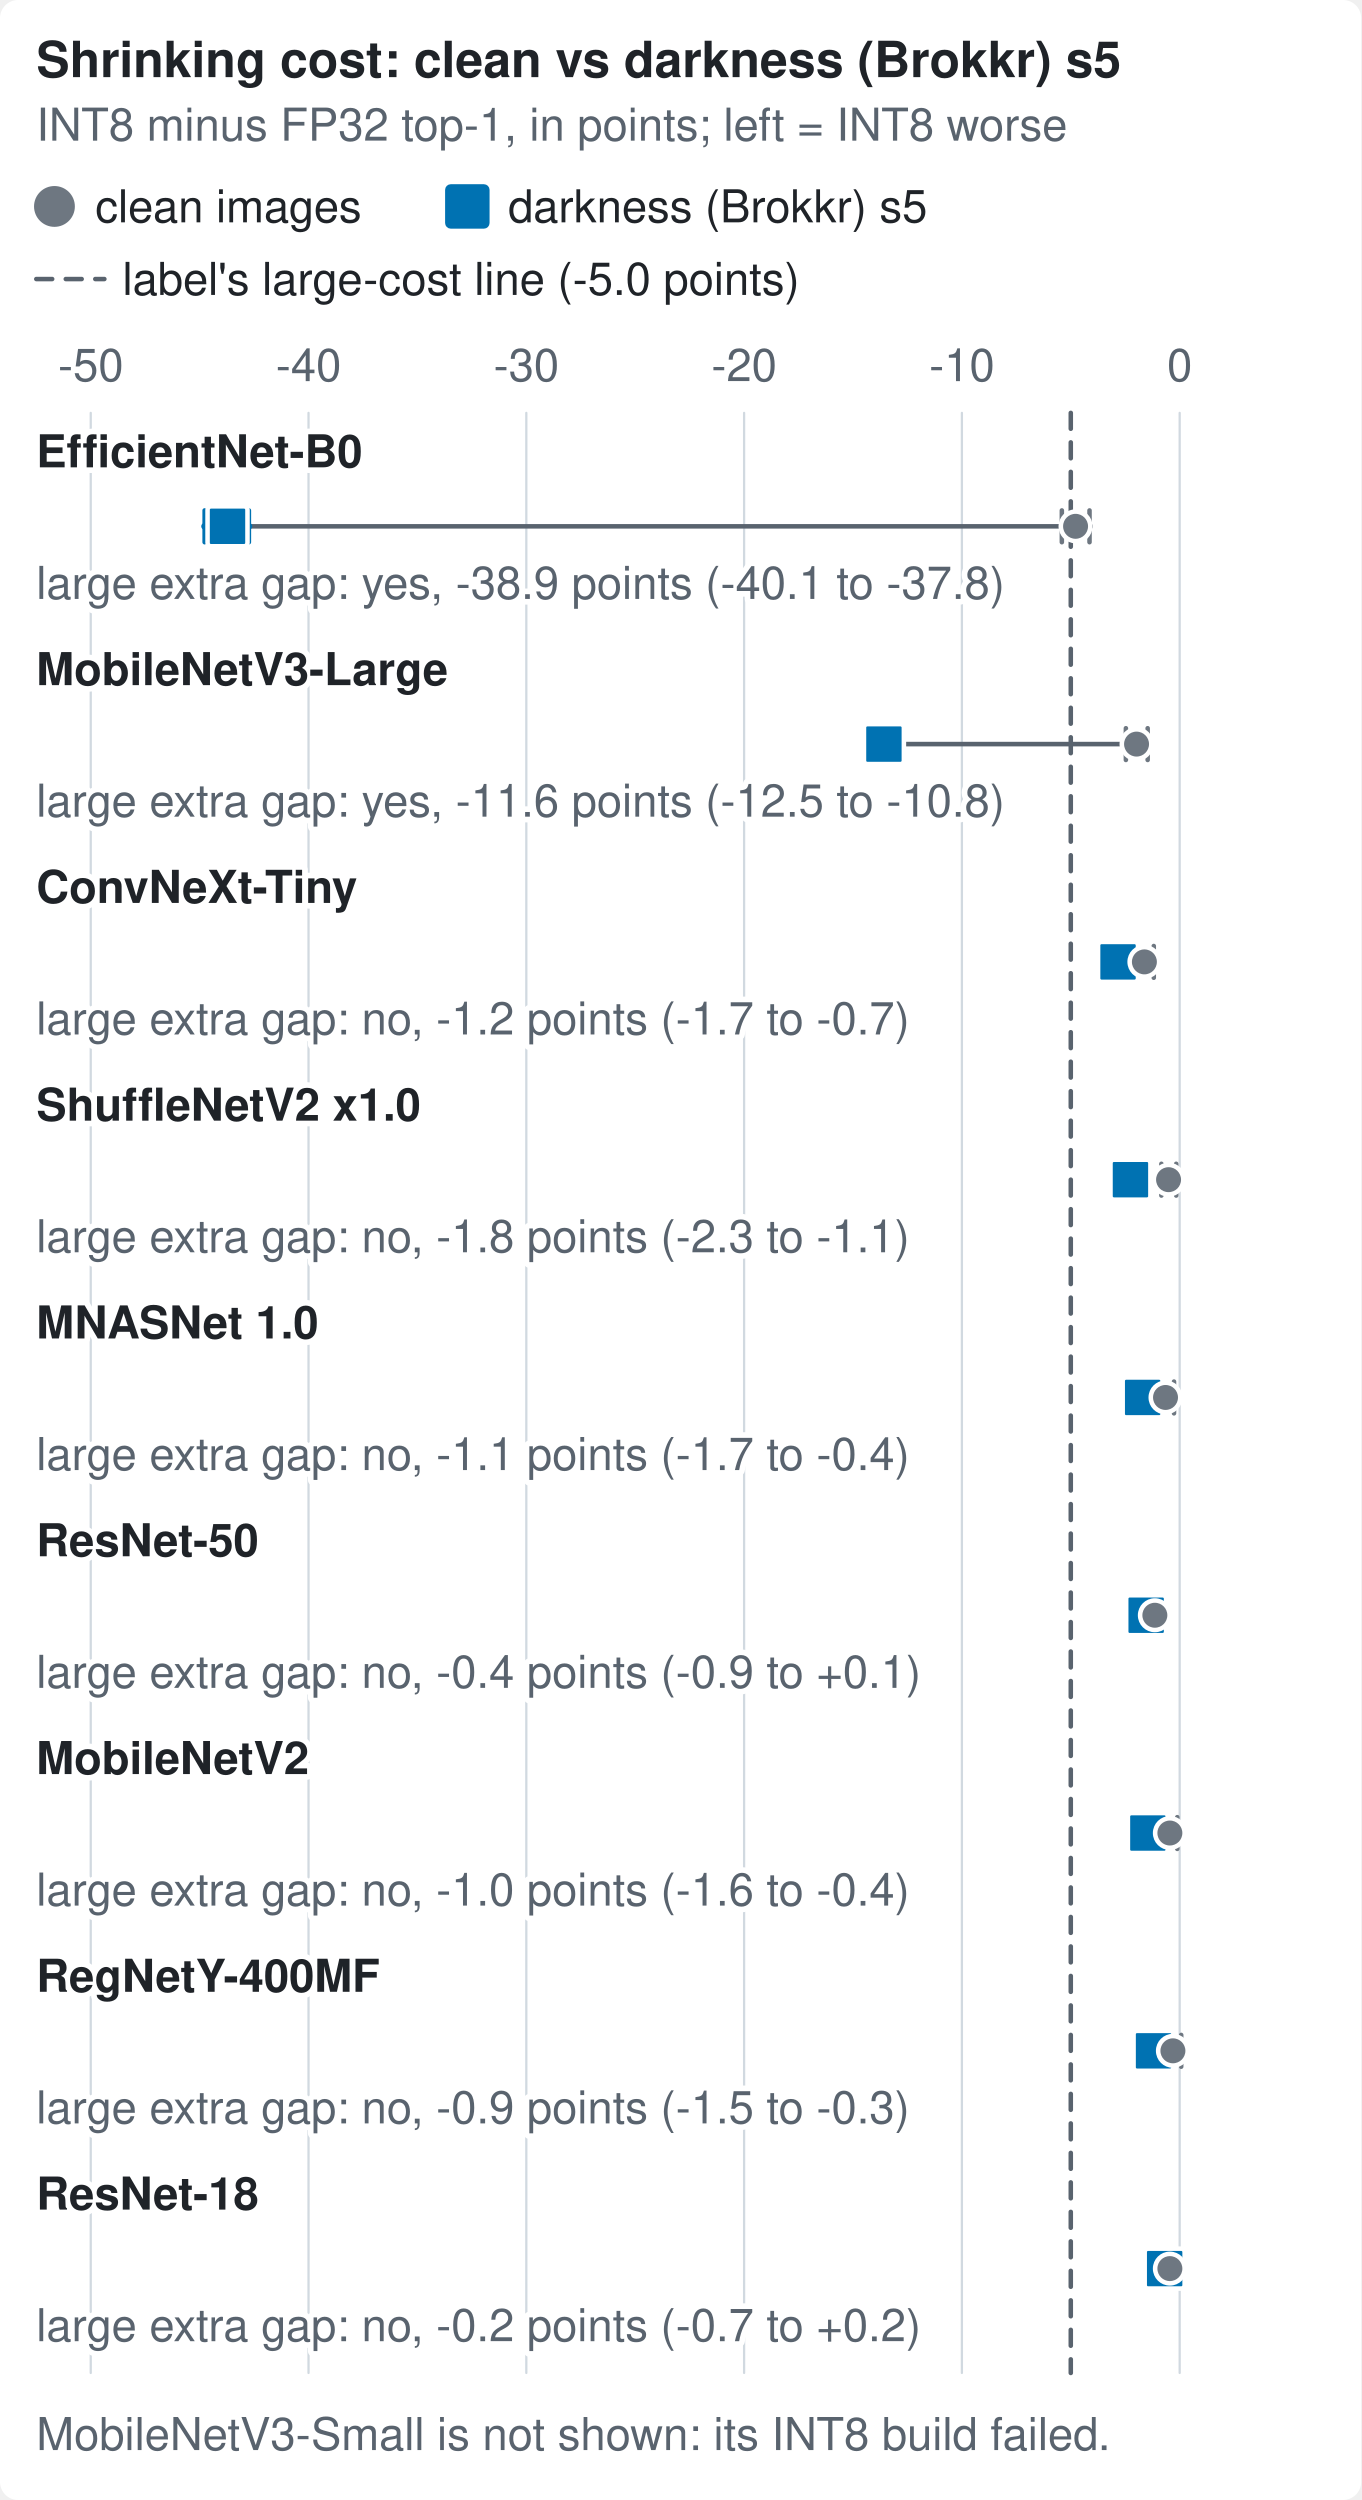
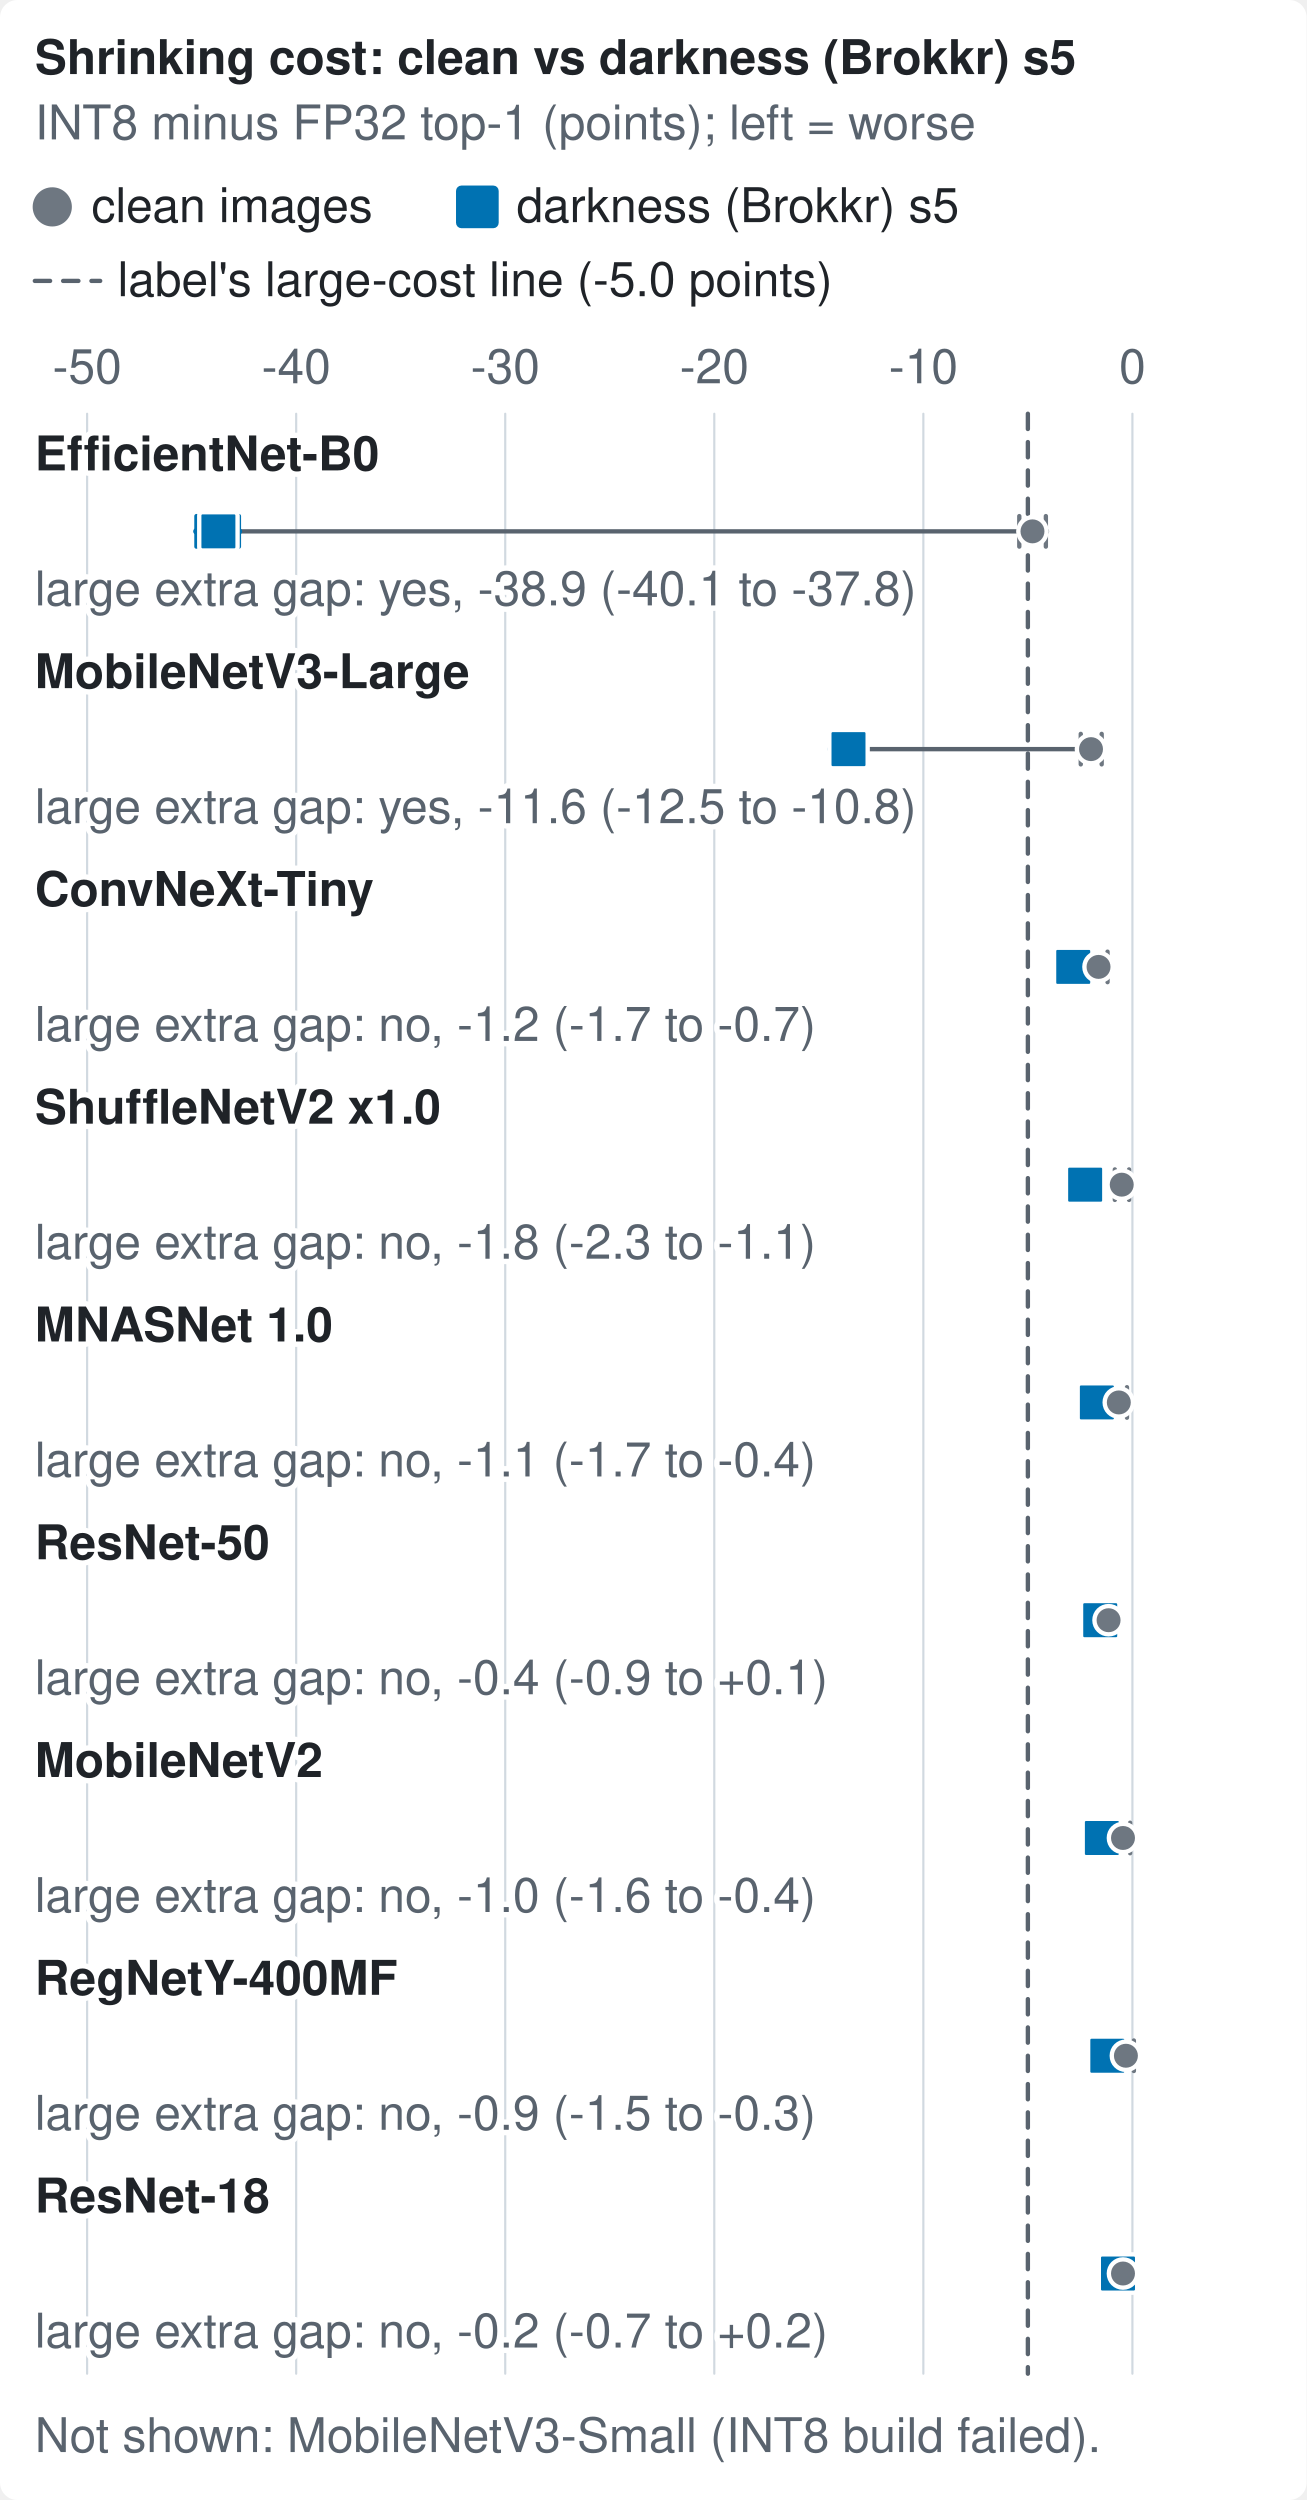
- <svg xmlns="http://www.w3.org/2000/svg" viewBox="0 0 600 1102" width="600" height="1102" role="img" aria-labelledby="title desc" font-family="system-ui, -apple-system, 'Segoe UI', Helvetica, Arial, sans-serif" data-theme="light" data-surface="#ffffff" data-min-display-px="343">
-   <rect width="600" height="1102" rx="8" fill="#ffffff" />
+ <svg xmlns="http://www.w3.org/2000/svg" viewBox="0 0 600 1148" width="600" height="1148" role="img" aria-labelledby="title desc" font-family="system-ui, -apple-system, 'Segoe UI', Helvetica, Arial, sans-serif" data-theme="light" data-surface="#ffffff" data-min-display-px="310">
+   <rect width="600" height="1148" rx="8" fill="#ffffff" />
  <text x="16.00" y="34.00" font-size="22" fill="#1f2328" font-weight="600">Shrinking cost: clean vs darkness (Brokkr) s5</text>
-   <text x="16.00" y="62.00" font-size="20" fill="#59636e">INT8 minus FP32 top-1, in points; left = INT8 worse</text>
-   <circle cx="24.00" cy="91.00" r="8" fill="#6e7781" stroke="#6e7781" stroke-width="2" />
-   <text x="42.00" y="98.00" font-size="20" fill="#1f2328">clean images</text>
-   <rect x="197.20" y="82.20" width="17.6" height="17.6" rx="1.5" fill="#0072b2" stroke="#0072b2" stroke-width="2" />
-   <text x="224.00" y="98.00" font-size="20" fill="#1f2328">darkness (Brokkr) s5</text>
-   <line x1="16.00" y1="123.00" x2="46.00" y2="123.00" stroke="#59636e" stroke-width="2" stroke-dasharray="7 6" stroke-linecap="round" />
-   <text x="54.00" y="130.00" font-size="20" fill="#1f2328">label's large-cost line (-5.0 points)</text>
-   <line x1="40.00" y1="182.00" x2="40.00" y2="1046.00" stroke="#d1d9e0" stroke-width="1" stroke-linecap="round" />
-   <text x="40.00" y="168.00" font-size="20" fill="#59636e" text-anchor="middle" data-part="tick" data-axis="x" data-tick="-0.5">-50</text>
-   <line x1="136.00" y1="182.00" x2="136.00" y2="1046.00" stroke="#d1d9e0" stroke-width="1" stroke-linecap="round" />
-   <text x="136.00" y="168.00" font-size="20" fill="#59636e" text-anchor="middle" data-part="tick" data-axis="x" data-tick="-0.4">-40</text>
-   <line x1="232.00" y1="182.00" x2="232.00" y2="1046.00" stroke="#d1d9e0" stroke-width="1" stroke-linecap="round" />
-   <text x="232.00" y="168.00" font-size="20" fill="#59636e" text-anchor="middle" data-part="tick" data-axis="x" data-tick="-0.3">-30</text>
-   <line x1="328.00" y1="182.00" x2="328.00" y2="1046.00" stroke="#d1d9e0" stroke-width="1" stroke-linecap="round" />
-   <text x="328.00" y="168.00" font-size="20" fill="#59636e" text-anchor="middle" data-part="tick" data-axis="x" data-tick="-0.2">-20</text>
-   <line x1="424.00" y1="182.00" x2="424.00" y2="1046.00" stroke="#d1d9e0" stroke-width="1" stroke-linecap="round" />
-   <text x="424.00" y="168.00" font-size="20" fill="#59636e" text-anchor="middle" data-part="tick" data-axis="x" data-tick="-0.1">-10</text>
-   <line x1="520.00" y1="182.00" x2="520.00" y2="1046.00" stroke="#d1d9e0" stroke-width="1" stroke-linecap="round" />
-   <text x="520.00" y="168.00" font-size="20" fill="#59636e" text-anchor="middle" data-part="tick" data-axis="x" data-tick="0.0">0</text>
-   <line x1="472.00" y1="182.00" x2="472.00" y2="1046.00" stroke="#59636e" stroke-width="2" stroke-dasharray="7 6" stroke-linecap="round" data-v="large_cost_line" data-part="line" data-axis="x" />
-   <text x="16.00" y="206.00" font-size="20" fill="#1f2328" font-weight="600" stroke="#ffffff" stroke-width="5" stroke-linejoin="round" paint-order="stroke">EfficientNet-B0</text>
-   <line x1="474.11" y1="232.00" x2="100.29" y2="232.00" stroke="#59636e" stroke-width="2" stroke-linecap="round" />
-   <line x1="90.21" y1="232.00" x2="109.70" y2="232.00" stroke="#0072b2" stroke-width="3" stroke-linecap="round" data-v="efficientnet_b0.dark" data-part="ci" data-axis="x" />
-   <line x1="90.21" y1="225.00" x2="90.21" y2="239.00" stroke="#0072b2" stroke-width="2" stroke-linecap="round" />
-   <line x1="109.70" y1="225.00" x2="109.70" y2="239.00" stroke="#0072b2" stroke-width="2" stroke-linecap="round" />
-   <line x1="468.06" y1="232.00" x2="480.26" y2="232.00" stroke="#6e7781" stroke-width="3" stroke-linecap="round" data-v="efficientnet_b0.clean" data-part="ci" data-axis="x" />
-   <line x1="468.06" y1="225.00" x2="468.06" y2="239.00" stroke="#6e7781" stroke-width="2" stroke-linecap="round" />
-   <line x1="480.26" y1="225.00" x2="480.26" y2="239.00" stroke="#6e7781" stroke-width="2" stroke-linecap="round" />
-   <rect x="91.49" y="223.20" width="17.60" height="17.60" rx="1.5" fill="#0072b2" stroke="#ffffff" stroke-width="2" data-v="efficientnet_b0.dark" data-part="mark" data-axis="x" />
-   <circle cx="474.11" cy="232.00" r="6.5" fill="#6e7781" stroke="#ffffff" stroke-width="2" data-v="efficientnet_b0.clean" data-part="mark" data-axis="x" />
-   <text x="16.00" y="264.00" font-size="20" fill="#59636e" stroke="#ffffff" stroke-width="5" stroke-linejoin="round" paint-order="stroke">large extra gap: yes, -38.9 points (-40.1 to -37.8)</text>
-   <text x="16.00" y="302.00" font-size="20" fill="#1f2328" font-weight="600" stroke="#ffffff" stroke-width="5" stroke-linejoin="round" paint-order="stroke">MobileNetV3-Large</text>
-   <line x1="500.99" y1="328.00" x2="389.63" y2="328.00" stroke="#59636e" stroke-width="2" stroke-linecap="round" />
-   <line x1="381.47" y1="328.00" x2="397.41" y2="328.00" stroke="#0072b2" stroke-width="3" stroke-linecap="round" data-v="mobilenet_v3_large.dark" data-part="ci" data-axis="x" />
-   <line x1="381.47" y1="321.00" x2="381.47" y2="335.00" stroke="#0072b2" stroke-width="2" stroke-linecap="round" />
-   <line x1="397.41" y1="321.00" x2="397.41" y2="335.00" stroke="#0072b2" stroke-width="2" stroke-linecap="round" />
-   <line x1="496.29" y1="328.00" x2="505.89" y2="328.00" stroke="#6e7781" stroke-width="3" stroke-linecap="round" data-v="mobilenet_v3_large.clean" data-part="ci" data-axis="x" />
-   <line x1="496.29" y1="321.00" x2="496.29" y2="335.00" stroke="#6e7781" stroke-width="2" stroke-linecap="round" />
-   <line x1="505.89" y1="321.00" x2="505.89" y2="335.00" stroke="#6e7781" stroke-width="2" stroke-linecap="round" />
-   <rect x="380.83" y="319.20" width="17.60" height="17.60" rx="1.5" fill="#0072b2" stroke="#ffffff" stroke-width="2" data-v="mobilenet_v3_large.dark" data-part="mark" data-axis="x" />
-   <circle cx="500.99" cy="328.00" r="6.5" fill="#6e7781" stroke="#ffffff" stroke-width="2" data-v="mobilenet_v3_large.clean" data-part="mark" data-axis="x" />
-   <text x="16.00" y="360.00" font-size="20" fill="#59636e" stroke="#ffffff" stroke-width="5" stroke-linejoin="round" paint-order="stroke">large extra gap: yes, -11.6 points (-12.5 to -10.8)</text>
-   <text x="16.00" y="398.00" font-size="20" fill="#1f2328" font-weight="600" stroke="#ffffff" stroke-width="5" stroke-linejoin="round" paint-order="stroke">ConvNeXt-Tiny</text>
-   <line x1="504.45" y1="424.00" x2="492.83" y2="424.00" stroke="#59636e" stroke-width="2" stroke-linecap="round" />
-   <line x1="488.41" y1="424.00" x2="497.63" y2="424.00" stroke="#0072b2" stroke-width="3" stroke-linecap="round" data-v="convnext_tiny.dark" data-part="ci" data-axis="x" />
-   <line x1="488.41" y1="417.00" x2="488.41" y2="431.00" stroke="#0072b2" stroke-width="2" stroke-linecap="round" />
-   <line x1="497.63" y1="417.00" x2="497.63" y2="431.00" stroke="#0072b2" stroke-width="2" stroke-linecap="round" />
-   <line x1="500.51" y1="424.00" x2="508.58" y2="424.00" stroke="#6e7781" stroke-width="3" stroke-linecap="round" data-v="convnext_tiny.clean" data-part="ci" data-axis="x" />
-   <line x1="500.51" y1="417.00" x2="500.51" y2="431.00" stroke="#6e7781" stroke-width="2" stroke-linecap="round" />
-   <line x1="508.58" y1="417.00" x2="508.58" y2="431.00" stroke="#6e7781" stroke-width="2" stroke-linecap="round" />
-   <rect x="484.03" y="415.20" width="17.60" height="17.60" rx="1.5" fill="#0072b2" stroke="#ffffff" stroke-width="2" data-v="convnext_tiny.dark" data-part="mark" data-axis="x" />
-   <circle cx="504.45" cy="424.00" r="6.5" fill="#6e7781" stroke="#ffffff" stroke-width="2" data-v="convnext_tiny.clean" data-part="mark" data-axis="x" />
-   <text x="16.00" y="456.00" font-size="20" fill="#59636e" stroke="#ffffff" stroke-width="5" stroke-linejoin="round" paint-order="stroke">large extra gap: no, -1.2 points (-1.7 to -0.7)</text>
-   <text x="16.00" y="494.00" font-size="20" fill="#1f2328" font-weight="600" stroke="#ffffff" stroke-width="5" stroke-linejoin="round" paint-order="stroke">ShuffleNetV2 x1.0</text>
-   <line x1="515.10" y1="520.00" x2="498.30" y2="520.00" stroke="#59636e" stroke-width="2" stroke-linecap="round" />
-   <line x1="493.50" y1="520.00" x2="503.20" y2="520.00" stroke="#0072b2" stroke-width="3" stroke-linecap="round" data-v="shufflenet_v2_x1_0.dark" data-part="ci" data-axis="x" />
-   <line x1="493.50" y1="513.00" x2="493.50" y2="527.00" stroke="#0072b2" stroke-width="2" stroke-linecap="round" />
-   <line x1="503.20" y1="513.00" x2="503.20" y2="527.00" stroke="#0072b2" stroke-width="2" stroke-linecap="round" />
-   <line x1="511.94" y1="520.00" x2="518.47" y2="520.00" stroke="#6e7781" stroke-width="3" stroke-linecap="round" data-v="shufflenet_v2_x1_0.clean" data-part="ci" data-axis="x" />
-   <line x1="511.94" y1="513.00" x2="511.94" y2="527.00" stroke="#6e7781" stroke-width="2" stroke-linecap="round" />
-   <line x1="518.47" y1="513.00" x2="518.47" y2="527.00" stroke="#6e7781" stroke-width="2" stroke-linecap="round" />
-   <rect x="489.50" y="511.20" width="17.60" height="17.60" rx="1.5" fill="#0072b2" stroke="#ffffff" stroke-width="2" data-v="shufflenet_v2_x1_0.dark" data-part="mark" data-axis="x" />
-   <circle cx="515.10" cy="520.00" r="6.5" fill="#6e7781" stroke="#ffffff" stroke-width="2" data-v="shufflenet_v2_x1_0.clean" data-part="mark" data-axis="x" />
-   <text x="16.00" y="552.00" font-size="20" fill="#59636e" stroke="#ffffff" stroke-width="5" stroke-linejoin="round" paint-order="stroke">large extra gap: no, -1.8 points (-2.3 to -1.1)</text>
-   <text x="16.00" y="590.00" font-size="20" fill="#1f2328" font-weight="600" stroke="#ffffff" stroke-width="5" stroke-linejoin="round" paint-order="stroke">MNASNet 1.0</text>
-   <line x1="513.76" y1="616.00" x2="503.68" y2="616.00" stroke="#59636e" stroke-width="2" stroke-linecap="round" />
-   <line x1="498.69" y1="616.00" x2="508.48" y2="616.00" stroke="#0072b2" stroke-width="3" stroke-linecap="round" data-v="mnasnet1_0.dark" data-part="ci" data-axis="x" />
-   <line x1="498.69" y1="609.00" x2="498.69" y2="623.00" stroke="#0072b2" stroke-width="2" stroke-linecap="round" />
-   <line x1="508.48" y1="609.00" x2="508.48" y2="623.00" stroke="#0072b2" stroke-width="2" stroke-linecap="round" />
-   <line x1="509.92" y1="616.00" x2="517.50" y2="616.00" stroke="#6e7781" stroke-width="3" stroke-linecap="round" data-v="mnasnet1_0.clean" data-part="ci" data-axis="x" />
-   <line x1="509.92" y1="609.00" x2="509.92" y2="623.00" stroke="#6e7781" stroke-width="2" stroke-linecap="round" />
-   <line x1="517.50" y1="609.00" x2="517.50" y2="623.00" stroke="#6e7781" stroke-width="2" stroke-linecap="round" />
-   <rect x="494.88" y="607.20" width="17.60" height="17.60" rx="1.5" fill="#0072b2" stroke="#ffffff" stroke-width="2" data-v="mnasnet1_0.dark" data-part="mark" data-axis="x" />
-   <circle cx="513.76" cy="616.00" r="6.5" fill="#6e7781" stroke="#ffffff" stroke-width="2" data-v="mnasnet1_0.clean" data-part="mark" data-axis="x" />
-   <text x="16.00" y="648.00" font-size="20" fill="#59636e" stroke="#ffffff" stroke-width="5" stroke-linejoin="round" paint-order="stroke">large extra gap: no, -1.1 points (-1.7 to -0.4)</text>
-   <text x="16.00" y="686.00" font-size="20" fill="#1f2328" font-weight="600" stroke="#ffffff" stroke-width="5" stroke-linejoin="round" paint-order="stroke">ResNet-50</text>
-   <line x1="509.06" y1="712.00" x2="505.22" y2="712.00" stroke="#59636e" stroke-width="2" stroke-linecap="round" />
-   <line x1="500.61" y1="712.00" x2="509.63" y2="712.00" stroke="#0072b2" stroke-width="3" stroke-linecap="round" data-v="resnet50.dark" data-part="ci" data-axis="x" />
-   <line x1="500.61" y1="705.00" x2="500.61" y2="719.00" stroke="#0072b2" stroke-width="2" stroke-linecap="round" />
-   <line x1="509.63" y1="705.00" x2="509.63" y2="719.00" stroke="#0072b2" stroke-width="2" stroke-linecap="round" />
-   <line x1="505.21" y1="712.00" x2="512.51" y2="712.00" stroke="#6e7781" stroke-width="3" stroke-linecap="round" data-v="resnet50.clean" data-part="ci" data-axis="x" />
-   <line x1="505.21" y1="705.00" x2="505.21" y2="719.00" stroke="#6e7781" stroke-width="2" stroke-linecap="round" />
-   <line x1="512.51" y1="705.00" x2="512.51" y2="719.00" stroke="#6e7781" stroke-width="2" stroke-linecap="round" />
-   <rect x="496.42" y="703.20" width="17.60" height="17.60" rx="1.5" fill="#0072b2" stroke="#ffffff" stroke-width="2" data-v="resnet50.dark" data-part="mark" data-axis="x" />
-   <circle cx="509.06" cy="712.00" r="6.5" fill="#6e7781" stroke="#ffffff" stroke-width="2" data-v="resnet50.clean" data-part="mark" data-axis="x" />
-   <text x="16.00" y="744.00" font-size="20" fill="#59636e" stroke="#ffffff" stroke-width="5" stroke-linejoin="round" paint-order="stroke">large extra gap: no, -0.4 points (-0.9 to +0.1)</text>
-   <text x="16.00" y="782.00" font-size="20" fill="#1f2328" font-weight="600" stroke="#ffffff" stroke-width="5" stroke-linejoin="round" paint-order="stroke">MobileNetV2</text>
-   <line x1="515.68" y1="808.00" x2="505.98" y2="808.00" stroke="#59636e" stroke-width="2" stroke-linecap="round" />
-   <line x1="500.51" y1="808.00" x2="510.98" y2="808.00" stroke="#0072b2" stroke-width="3" stroke-linecap="round" data-v="mobilenet_v2.dark" data-part="ci" data-axis="x" />
-   <line x1="500.51" y1="801.00" x2="500.51" y2="815.00" stroke="#0072b2" stroke-width="2" stroke-linecap="round" />
-   <line x1="510.98" y1="801.00" x2="510.98" y2="815.00" stroke="#0072b2" stroke-width="2" stroke-linecap="round" />
-   <line x1="512.13" y1="808.00" x2="518.94" y2="808.00" stroke="#6e7781" stroke-width="3" stroke-linecap="round" data-v="mobilenet_v2.clean" data-part="ci" data-axis="x" />
-   <line x1="512.13" y1="801.00" x2="512.13" y2="815.00" stroke="#6e7781" stroke-width="2" stroke-linecap="round" />
-   <line x1="518.94" y1="801.00" x2="518.94" y2="815.00" stroke="#6e7781" stroke-width="2" stroke-linecap="round" />
-   <rect x="497.18" y="799.20" width="17.60" height="17.60" rx="1.5" fill="#0072b2" stroke="#ffffff" stroke-width="2" data-v="mobilenet_v2.dark" data-part="mark" data-axis="x" />
-   <circle cx="515.68" cy="808.00" r="6.5" fill="#6e7781" stroke="#ffffff" stroke-width="2" data-v="mobilenet_v2.clean" data-part="mark" data-axis="x" />
-   <text x="16.00" y="840.00" font-size="20" fill="#59636e" stroke="#ffffff" stroke-width="5" stroke-linejoin="round" paint-order="stroke">large extra gap: no, -1.0 points (-1.6 to -0.4)</text>
-   <text x="16.00" y="878.00" font-size="20" fill="#1f2328" font-weight="600" stroke="#ffffff" stroke-width="5" stroke-linejoin="round" paint-order="stroke">RegNetY-400MF</text>
-   <line x1="517.02" y1="904.00" x2="508.48" y2="904.00" stroke="#59636e" stroke-width="2" stroke-linecap="round" />
-   <line x1="504.16" y1="904.00" x2="513.09" y2="904.00" stroke="#0072b2" stroke-width="3" stroke-linecap="round" data-v="regnet_y_400mf.dark" data-part="ci" data-axis="x" />
-   <line x1="504.16" y1="897.00" x2="504.16" y2="911.00" stroke="#0072b2" stroke-width="2" stroke-linecap="round" />
-   <line x1="513.09" y1="897.00" x2="513.09" y2="911.00" stroke="#0072b2" stroke-width="2" stroke-linecap="round" />
-   <line x1="513.28" y1="904.00" x2="520.67" y2="904.00" stroke="#6e7781" stroke-width="3" stroke-linecap="round" data-v="regnet_y_400mf.clean" data-part="ci" data-axis="x" />
-   <line x1="513.28" y1="897.00" x2="513.28" y2="911.00" stroke="#6e7781" stroke-width="2" stroke-linecap="round" />
-   <line x1="520.67" y1="897.00" x2="520.67" y2="911.00" stroke="#6e7781" stroke-width="2" stroke-linecap="round" />
-   <rect x="499.68" y="895.20" width="17.60" height="17.60" rx="1.5" fill="#0072b2" stroke="#ffffff" stroke-width="2" data-v="regnet_y_400mf.dark" data-part="mark" data-axis="x" />
-   <circle cx="517.02" cy="904.00" r="6.5" fill="#6e7781" stroke="#ffffff" stroke-width="2" data-v="regnet_y_400mf.clean" data-part="mark" data-axis="x" />
-   <text x="16.00" y="936.00" font-size="20" fill="#59636e" stroke="#ffffff" stroke-width="5" stroke-linejoin="round" paint-order="stroke">large extra gap: no, -0.9 points (-1.5 to -0.3)</text>
-   <text x="16.00" y="974.00" font-size="20" fill="#1f2328" font-weight="600" stroke="#ffffff" stroke-width="5" stroke-linejoin="round" paint-order="stroke">ResNet-18</text>
-   <line x1="515.68" y1="1000.00" x2="513.38" y2="1000.00" stroke="#59636e" stroke-width="2" stroke-linecap="round" />
-   <line x1="509.82" y1="1000.00" x2="516.83" y2="1000.00" stroke="#0072b2" stroke-width="3" stroke-linecap="round" data-v="resnet18.dark" data-part="ci" data-axis="x" />
-   <line x1="509.82" y1="993.00" x2="509.82" y2="1007.00" stroke="#0072b2" stroke-width="2" stroke-linecap="round" />
-   <line x1="516.83" y1="993.00" x2="516.83" y2="1007.00" stroke="#0072b2" stroke-width="2" stroke-linecap="round" />
-   <line x1="512.89" y1="1000.00" x2="518.47" y2="1000.00" stroke="#6e7781" stroke-width="3" stroke-linecap="round" data-v="resnet18.clean" data-part="ci" data-axis="x" />
-   <line x1="512.89" y1="993.00" x2="512.89" y2="1007.00" stroke="#6e7781" stroke-width="2" stroke-linecap="round" />
-   <line x1="518.47" y1="993.00" x2="518.47" y2="1007.00" stroke="#6e7781" stroke-width="2" stroke-linecap="round" />
-   <rect x="504.58" y="991.20" width="17.60" height="17.60" rx="1.5" fill="#0072b2" stroke="#ffffff" stroke-width="2" data-v="resnet18.dark" data-part="mark" data-axis="x" />
-   <circle cx="515.68" cy="1000.00" r="6.5" fill="#6e7781" stroke="#ffffff" stroke-width="2" data-v="resnet18.clean" data-part="mark" data-axis="x" />
-   <text x="16.00" y="1032.00" font-size="20" fill="#59636e" stroke="#ffffff" stroke-width="5" stroke-linejoin="round" paint-order="stroke">large extra gap: no, -0.2 points (-0.7 to +0.2)</text>
-   <text x="16.00" y="1080.00" font-size="20" fill="#59636e">MobileNetV3-Small is not shown: its INT8 build failed.</text>
+   <text x="16.00" y="64.00" font-size="22" fill="#59636e">INT8 minus FP32 top-1 (points); left = worse</text>
+   <circle cx="24.00" cy="95.00" r="8" fill="#6e7781" stroke="#6e7781" stroke-width="2" />
+   <text x="42.00" y="102.00" font-size="22" fill="#1f2328">clean images</text>
+   <rect x="210.40" y="86.20" width="17.6" height="17.6" rx="1.5" fill="#0072b2" stroke="#0072b2" stroke-width="2" />
+   <text x="237.20" y="102.00" font-size="22" fill="#1f2328">darkness (Brokkr) s5</text>
+   <line x1="16.00" y1="129.00" x2="46.00" y2="129.00" stroke="#59636e" stroke-width="2" stroke-dasharray="7 6" stroke-linecap="round" />
+   <text x="54.00" y="136.00" font-size="22" fill="#1f2328">label's large-cost line (-5.0 points)</text>
+   <line x1="40.00" y1="190.00" x2="40.00" y2="1090.00" stroke="#d1d9e0" stroke-width="1" stroke-linecap="round" />
+   <text x="40.00" y="176.00" font-size="22" fill="#59636e" text-anchor="middle" data-part="tick" data-axis="x" data-tick="-0.5">-50</text>
+   <line x1="136.00" y1="190.00" x2="136.00" y2="1090.00" stroke="#d1d9e0" stroke-width="1" stroke-linecap="round" />
+   <text x="136.00" y="176.00" font-size="22" fill="#59636e" text-anchor="middle" data-part="tick" data-axis="x" data-tick="-0.4">-40</text>
+   <line x1="232.00" y1="190.00" x2="232.00" y2="1090.00" stroke="#d1d9e0" stroke-width="1" stroke-linecap="round" />
+   <text x="232.00" y="176.00" font-size="22" fill="#59636e" text-anchor="middle" data-part="tick" data-axis="x" data-tick="-0.3">-30</text>
+   <line x1="328.00" y1="190.00" x2="328.00" y2="1090.00" stroke="#d1d9e0" stroke-width="1" stroke-linecap="round" />
+   <text x="328.00" y="176.00" font-size="22" fill="#59636e" text-anchor="middle" data-part="tick" data-axis="x" data-tick="-0.2">-20</text>
+   <line x1="424.00" y1="190.00" x2="424.00" y2="1090.00" stroke="#d1d9e0" stroke-width="1" stroke-linecap="round" />
+   <text x="424.00" y="176.00" font-size="22" fill="#59636e" text-anchor="middle" data-part="tick" data-axis="x" data-tick="-0.1">-10</text>
+   <line x1="520.00" y1="190.00" x2="520.00" y2="1090.00" stroke="#d1d9e0" stroke-width="1" stroke-linecap="round" />
+   <text x="520.00" y="176.00" font-size="22" fill="#59636e" text-anchor="middle" data-part="tick" data-axis="x" data-tick="0.0">0</text>
+   <line x1="472.00" y1="190.00" x2="472.00" y2="1090.00" stroke="#59636e" stroke-width="2" stroke-dasharray="7 6" stroke-linecap="round" data-v="large_cost_line" data-part="line" data-axis="x" />
+   <text x="16.00" y="216.00" font-size="22" fill="#1f2328" font-weight="600" stroke="#ffffff" stroke-width="5" stroke-linejoin="round" paint-order="stroke">EfficientNet-B0</text>
+   <line x1="474.11" y1="244.00" x2="100.29" y2="244.00" stroke="#59636e" stroke-width="2" stroke-linecap="round" />
+   <line x1="90.21" y1="244.00" x2="109.70" y2="244.00" stroke="#0072b2" stroke-width="3" stroke-linecap="round" data-v="efficientnet_b0.dark" data-part="ci" data-axis="x" />
+   <line x1="90.21" y1="237.00" x2="90.21" y2="251.00" stroke="#0072b2" stroke-width="2" stroke-linecap="round" />
+   <line x1="109.70" y1="237.00" x2="109.70" y2="251.00" stroke="#0072b2" stroke-width="2" stroke-linecap="round" />
+   <line x1="468.06" y1="244.00" x2="480.26" y2="244.00" stroke="#6e7781" stroke-width="3" stroke-linecap="round" data-v="efficientnet_b0.clean" data-part="ci" data-axis="x" />
+   <line x1="468.06" y1="237.00" x2="468.06" y2="251.00" stroke="#6e7781" stroke-width="2" stroke-linecap="round" />
+   <line x1="480.26" y1="237.00" x2="480.26" y2="251.00" stroke="#6e7781" stroke-width="2" stroke-linecap="round" />
+   <rect x="91.49" y="235.20" width="17.60" height="17.60" rx="1.5" fill="#0072b2" stroke="#ffffff" stroke-width="2" data-v="efficientnet_b0.dark" data-part="mark" data-axis="x" />
+   <circle cx="474.11" cy="244.00" r="6.5" fill="#6e7781" stroke="#ffffff" stroke-width="2" data-v="efficientnet_b0.clean" data-part="mark" data-axis="x" />
+   <text x="16.00" y="278.00" font-size="22" fill="#59636e" stroke="#ffffff" stroke-width="5" stroke-linejoin="round" paint-order="stroke">large extra gap: yes, -38.9 (-40.1 to -37.8)</text>
+   <text x="16.00" y="316.00" font-size="22" fill="#1f2328" font-weight="600" stroke="#ffffff" stroke-width="5" stroke-linejoin="round" paint-order="stroke">MobileNetV3-Large</text>
+   <line x1="500.99" y1="344.00" x2="389.63" y2="344.00" stroke="#59636e" stroke-width="2" stroke-linecap="round" />
+   <line x1="381.47" y1="344.00" x2="397.41" y2="344.00" stroke="#0072b2" stroke-width="3" stroke-linecap="round" data-v="mobilenet_v3_large.dark" data-part="ci" data-axis="x" />
+   <line x1="381.47" y1="337.00" x2="381.47" y2="351.00" stroke="#0072b2" stroke-width="2" stroke-linecap="round" />
+   <line x1="397.41" y1="337.00" x2="397.41" y2="351.00" stroke="#0072b2" stroke-width="2" stroke-linecap="round" />
+   <line x1="496.29" y1="344.00" x2="505.89" y2="344.00" stroke="#6e7781" stroke-width="3" stroke-linecap="round" data-v="mobilenet_v3_large.clean" data-part="ci" data-axis="x" />
+   <line x1="496.29" y1="337.00" x2="496.29" y2="351.00" stroke="#6e7781" stroke-width="2" stroke-linecap="round" />
+   <line x1="505.89" y1="337.00" x2="505.89" y2="351.00" stroke="#6e7781" stroke-width="2" stroke-linecap="round" />
+   <rect x="380.83" y="335.20" width="17.60" height="17.60" rx="1.5" fill="#0072b2" stroke="#ffffff" stroke-width="2" data-v="mobilenet_v3_large.dark" data-part="mark" data-axis="x" />
+   <circle cx="500.99" cy="344.00" r="6.5" fill="#6e7781" stroke="#ffffff" stroke-width="2" data-v="mobilenet_v3_large.clean" data-part="mark" data-axis="x" />
+   <text x="16.00" y="378.00" font-size="22" fill="#59636e" stroke="#ffffff" stroke-width="5" stroke-linejoin="round" paint-order="stroke">large extra gap: yes, -11.6 (-12.5 to -10.8)</text>
+   <text x="16.00" y="416.00" font-size="22" fill="#1f2328" font-weight="600" stroke="#ffffff" stroke-width="5" stroke-linejoin="round" paint-order="stroke">ConvNeXt-Tiny</text>
+   <line x1="504.45" y1="444.00" x2="492.83" y2="444.00" stroke="#59636e" stroke-width="2" stroke-linecap="round" />
+   <line x1="488.41" y1="444.00" x2="497.63" y2="444.00" stroke="#0072b2" stroke-width="3" stroke-linecap="round" data-v="convnext_tiny.dark" data-part="ci" data-axis="x" />
+   <line x1="488.41" y1="437.00" x2="488.41" y2="451.00" stroke="#0072b2" stroke-width="2" stroke-linecap="round" />
+   <line x1="497.63" y1="437.00" x2="497.63" y2="451.00" stroke="#0072b2" stroke-width="2" stroke-linecap="round" />
+   <line x1="500.51" y1="444.00" x2="508.58" y2="444.00" stroke="#6e7781" stroke-width="3" stroke-linecap="round" data-v="convnext_tiny.clean" data-part="ci" data-axis="x" />
+   <line x1="500.51" y1="437.00" x2="500.51" y2="451.00" stroke="#6e7781" stroke-width="2" stroke-linecap="round" />
+   <line x1="508.58" y1="437.00" x2="508.58" y2="451.00" stroke="#6e7781" stroke-width="2" stroke-linecap="round" />
+   <rect x="484.03" y="435.20" width="17.60" height="17.60" rx="1.5" fill="#0072b2" stroke="#ffffff" stroke-width="2" data-v="convnext_tiny.dark" data-part="mark" data-axis="x" />
+   <circle cx="504.45" cy="444.00" r="6.5" fill="#6e7781" stroke="#ffffff" stroke-width="2" data-v="convnext_tiny.clean" data-part="mark" data-axis="x" />
+   <text x="16.00" y="478.00" font-size="22" fill="#59636e" stroke="#ffffff" stroke-width="5" stroke-linejoin="round" paint-order="stroke">large extra gap: no, -1.2 (-1.7 to -0.7)</text>
+   <text x="16.00" y="516.00" font-size="22" fill="#1f2328" font-weight="600" stroke="#ffffff" stroke-width="5" stroke-linejoin="round" paint-order="stroke">ShuffleNetV2 x1.0</text>
+   <line x1="515.10" y1="544.00" x2="498.30" y2="544.00" stroke="#59636e" stroke-width="2" stroke-linecap="round" />
+   <line x1="493.50" y1="544.00" x2="503.20" y2="544.00" stroke="#0072b2" stroke-width="3" stroke-linecap="round" data-v="shufflenet_v2_x1_0.dark" data-part="ci" data-axis="x" />
+   <line x1="493.50" y1="537.00" x2="493.50" y2="551.00" stroke="#0072b2" stroke-width="2" stroke-linecap="round" />
+   <line x1="503.20" y1="537.00" x2="503.20" y2="551.00" stroke="#0072b2" stroke-width="2" stroke-linecap="round" />
+   <line x1="511.94" y1="544.00" x2="518.47" y2="544.00" stroke="#6e7781" stroke-width="3" stroke-linecap="round" data-v="shufflenet_v2_x1_0.clean" data-part="ci" data-axis="x" />
+   <line x1="511.94" y1="537.00" x2="511.94" y2="551.00" stroke="#6e7781" stroke-width="2" stroke-linecap="round" />
+   <line x1="518.47" y1="537.00" x2="518.47" y2="551.00" stroke="#6e7781" stroke-width="2" stroke-linecap="round" />
+   <rect x="489.50" y="535.20" width="17.60" height="17.60" rx="1.5" fill="#0072b2" stroke="#ffffff" stroke-width="2" data-v="shufflenet_v2_x1_0.dark" data-part="mark" data-axis="x" />
+   <circle cx="515.10" cy="544.00" r="6.5" fill="#6e7781" stroke="#ffffff" stroke-width="2" data-v="shufflenet_v2_x1_0.clean" data-part="mark" data-axis="x" />
+   <text x="16.00" y="578.00" font-size="22" fill="#59636e" stroke="#ffffff" stroke-width="5" stroke-linejoin="round" paint-order="stroke">large extra gap: no, -1.8 (-2.3 to -1.1)</text>
+   <text x="16.00" y="616.00" font-size="22" fill="#1f2328" font-weight="600" stroke="#ffffff" stroke-width="5" stroke-linejoin="round" paint-order="stroke">MNASNet 1.0</text>
+   <line x1="513.76" y1="644.00" x2="503.68" y2="644.00" stroke="#59636e" stroke-width="2" stroke-linecap="round" />
+   <line x1="498.69" y1="644.00" x2="508.48" y2="644.00" stroke="#0072b2" stroke-width="3" stroke-linecap="round" data-v="mnasnet1_0.dark" data-part="ci" data-axis="x" />
+   <line x1="498.69" y1="637.00" x2="498.69" y2="651.00" stroke="#0072b2" stroke-width="2" stroke-linecap="round" />
+   <line x1="508.48" y1="637.00" x2="508.48" y2="651.00" stroke="#0072b2" stroke-width="2" stroke-linecap="round" />
+   <line x1="509.92" y1="644.00" x2="517.50" y2="644.00" stroke="#6e7781" stroke-width="3" stroke-linecap="round" data-v="mnasnet1_0.clean" data-part="ci" data-axis="x" />
+   <line x1="509.92" y1="637.00" x2="509.92" y2="651.00" stroke="#6e7781" stroke-width="2" stroke-linecap="round" />
+   <line x1="517.50" y1="637.00" x2="517.50" y2="651.00" stroke="#6e7781" stroke-width="2" stroke-linecap="round" />
+   <rect x="494.88" y="635.20" width="17.60" height="17.60" rx="1.5" fill="#0072b2" stroke="#ffffff" stroke-width="2" data-v="mnasnet1_0.dark" data-part="mark" data-axis="x" />
+   <circle cx="513.76" cy="644.00" r="6.5" fill="#6e7781" stroke="#ffffff" stroke-width="2" data-v="mnasnet1_0.clean" data-part="mark" data-axis="x" />
+   <text x="16.00" y="678.00" font-size="22" fill="#59636e" stroke="#ffffff" stroke-width="5" stroke-linejoin="round" paint-order="stroke">large extra gap: no, -1.1 (-1.7 to -0.4)</text>
+   <text x="16.00" y="716.00" font-size="22" fill="#1f2328" font-weight="600" stroke="#ffffff" stroke-width="5" stroke-linejoin="round" paint-order="stroke">ResNet-50</text>
+   <line x1="509.06" y1="744.00" x2="505.22" y2="744.00" stroke="#59636e" stroke-width="2" stroke-linecap="round" />
+   <line x1="500.61" y1="744.00" x2="509.63" y2="744.00" stroke="#0072b2" stroke-width="3" stroke-linecap="round" data-v="resnet50.dark" data-part="ci" data-axis="x" />
+   <line x1="500.61" y1="737.00" x2="500.61" y2="751.00" stroke="#0072b2" stroke-width="2" stroke-linecap="round" />
+   <line x1="509.63" y1="737.00" x2="509.63" y2="751.00" stroke="#0072b2" stroke-width="2" stroke-linecap="round" />
+   <line x1="505.21" y1="744.00" x2="512.51" y2="744.00" stroke="#6e7781" stroke-width="3" stroke-linecap="round" data-v="resnet50.clean" data-part="ci" data-axis="x" />
+   <line x1="505.21" y1="737.00" x2="505.21" y2="751.00" stroke="#6e7781" stroke-width="2" stroke-linecap="round" />
+   <line x1="512.51" y1="737.00" x2="512.51" y2="751.00" stroke="#6e7781" stroke-width="2" stroke-linecap="round" />
+   <rect x="496.42" y="735.20" width="17.60" height="17.60" rx="1.5" fill="#0072b2" stroke="#ffffff" stroke-width="2" data-v="resnet50.dark" data-part="mark" data-axis="x" />
+   <circle cx="509.06" cy="744.00" r="6.5" fill="#6e7781" stroke="#ffffff" stroke-width="2" data-v="resnet50.clean" data-part="mark" data-axis="x" />
+   <text x="16.00" y="778.00" font-size="22" fill="#59636e" stroke="#ffffff" stroke-width="5" stroke-linejoin="round" paint-order="stroke">large extra gap: no, -0.4 (-0.9 to +0.1)</text>
+   <text x="16.00" y="816.00" font-size="22" fill="#1f2328" font-weight="600" stroke="#ffffff" stroke-width="5" stroke-linejoin="round" paint-order="stroke">MobileNetV2</text>
+   <line x1="515.68" y1="844.00" x2="505.98" y2="844.00" stroke="#59636e" stroke-width="2" stroke-linecap="round" />
+   <line x1="500.51" y1="844.00" x2="510.98" y2="844.00" stroke="#0072b2" stroke-width="3" stroke-linecap="round" data-v="mobilenet_v2.dark" data-part="ci" data-axis="x" />
+   <line x1="500.51" y1="837.00" x2="500.51" y2="851.00" stroke="#0072b2" stroke-width="2" stroke-linecap="round" />
+   <line x1="510.98" y1="837.00" x2="510.98" y2="851.00" stroke="#0072b2" stroke-width="2" stroke-linecap="round" />
+   <line x1="512.13" y1="844.00" x2="518.94" y2="844.00" stroke="#6e7781" stroke-width="3" stroke-linecap="round" data-v="mobilenet_v2.clean" data-part="ci" data-axis="x" />
+   <line x1="512.13" y1="837.00" x2="512.13" y2="851.00" stroke="#6e7781" stroke-width="2" stroke-linecap="round" />
+   <line x1="518.94" y1="837.00" x2="518.94" y2="851.00" stroke="#6e7781" stroke-width="2" stroke-linecap="round" />
+   <rect x="497.18" y="835.20" width="17.60" height="17.60" rx="1.5" fill="#0072b2" stroke="#ffffff" stroke-width="2" data-v="mobilenet_v2.dark" data-part="mark" data-axis="x" />
+   <circle cx="515.68" cy="844.00" r="6.5" fill="#6e7781" stroke="#ffffff" stroke-width="2" data-v="mobilenet_v2.clean" data-part="mark" data-axis="x" />
+   <text x="16.00" y="878.00" font-size="22" fill="#59636e" stroke="#ffffff" stroke-width="5" stroke-linejoin="round" paint-order="stroke">large extra gap: no, -1.0 (-1.6 to -0.4)</text>
+   <text x="16.00" y="916.00" font-size="22" fill="#1f2328" font-weight="600" stroke="#ffffff" stroke-width="5" stroke-linejoin="round" paint-order="stroke">RegNetY-400MF</text>
+   <line x1="517.02" y1="944.00" x2="508.48" y2="944.00" stroke="#59636e" stroke-width="2" stroke-linecap="round" />
+   <line x1="504.16" y1="944.00" x2="513.09" y2="944.00" stroke="#0072b2" stroke-width="3" stroke-linecap="round" data-v="regnet_y_400mf.dark" data-part="ci" data-axis="x" />
+   <line x1="504.16" y1="937.00" x2="504.16" y2="951.00" stroke="#0072b2" stroke-width="2" stroke-linecap="round" />
+   <line x1="513.09" y1="937.00" x2="513.09" y2="951.00" stroke="#0072b2" stroke-width="2" stroke-linecap="round" />
+   <line x1="513.28" y1="944.00" x2="520.67" y2="944.00" stroke="#6e7781" stroke-width="3" stroke-linecap="round" data-v="regnet_y_400mf.clean" data-part="ci" data-axis="x" />
+   <line x1="513.28" y1="937.00" x2="513.28" y2="951.00" stroke="#6e7781" stroke-width="2" stroke-linecap="round" />
+   <line x1="520.67" y1="937.00" x2="520.67" y2="951.00" stroke="#6e7781" stroke-width="2" stroke-linecap="round" />
+   <rect x="499.68" y="935.20" width="17.60" height="17.60" rx="1.5" fill="#0072b2" stroke="#ffffff" stroke-width="2" data-v="regnet_y_400mf.dark" data-part="mark" data-axis="x" />
+   <circle cx="517.02" cy="944.00" r="6.5" fill="#6e7781" stroke="#ffffff" stroke-width="2" data-v="regnet_y_400mf.clean" data-part="mark" data-axis="x" />
+   <text x="16.00" y="978.00" font-size="22" fill="#59636e" stroke="#ffffff" stroke-width="5" stroke-linejoin="round" paint-order="stroke">large extra gap: no, -0.9 (-1.5 to -0.3)</text>
+   <text x="16.00" y="1016.00" font-size="22" fill="#1f2328" font-weight="600" stroke="#ffffff" stroke-width="5" stroke-linejoin="round" paint-order="stroke">ResNet-18</text>
+   <line x1="515.68" y1="1044.00" x2="513.38" y2="1044.00" stroke="#59636e" stroke-width="2" stroke-linecap="round" />
+   <line x1="509.82" y1="1044.00" x2="516.83" y2="1044.00" stroke="#0072b2" stroke-width="3" stroke-linecap="round" data-v="resnet18.dark" data-part="ci" data-axis="x" />
+   <line x1="509.82" y1="1037.00" x2="509.82" y2="1051.00" stroke="#0072b2" stroke-width="2" stroke-linecap="round" />
+   <line x1="516.83" y1="1037.00" x2="516.83" y2="1051.00" stroke="#0072b2" stroke-width="2" stroke-linecap="round" />
+   <line x1="512.89" y1="1044.00" x2="518.47" y2="1044.00" stroke="#6e7781" stroke-width="3" stroke-linecap="round" data-v="resnet18.clean" data-part="ci" data-axis="x" />
+   <line x1="512.89" y1="1037.00" x2="512.89" y2="1051.00" stroke="#6e7781" stroke-width="2" stroke-linecap="round" />
+   <line x1="518.47" y1="1037.00" x2="518.47" y2="1051.00" stroke="#6e7781" stroke-width="2" stroke-linecap="round" />
+   <rect x="504.58" y="1035.20" width="17.60" height="17.60" rx="1.5" fill="#0072b2" stroke="#ffffff" stroke-width="2" data-v="resnet18.dark" data-part="mark" data-axis="x" />
+   <circle cx="515.68" cy="1044.00" r="6.5" fill="#6e7781" stroke="#ffffff" stroke-width="2" data-v="resnet18.clean" data-part="mark" data-axis="x" />
+   <text x="16.00" y="1078.00" font-size="22" fill="#59636e" stroke="#ffffff" stroke-width="5" stroke-linejoin="round" paint-order="stroke">large extra gap: no, -0.2 (-0.7 to +0.2)</text>
+   <text x="16.00" y="1126.00" font-size="22" fill="#59636e">Not shown: MobileNetV3-Small (INT8 build failed).</text>
</svg>
